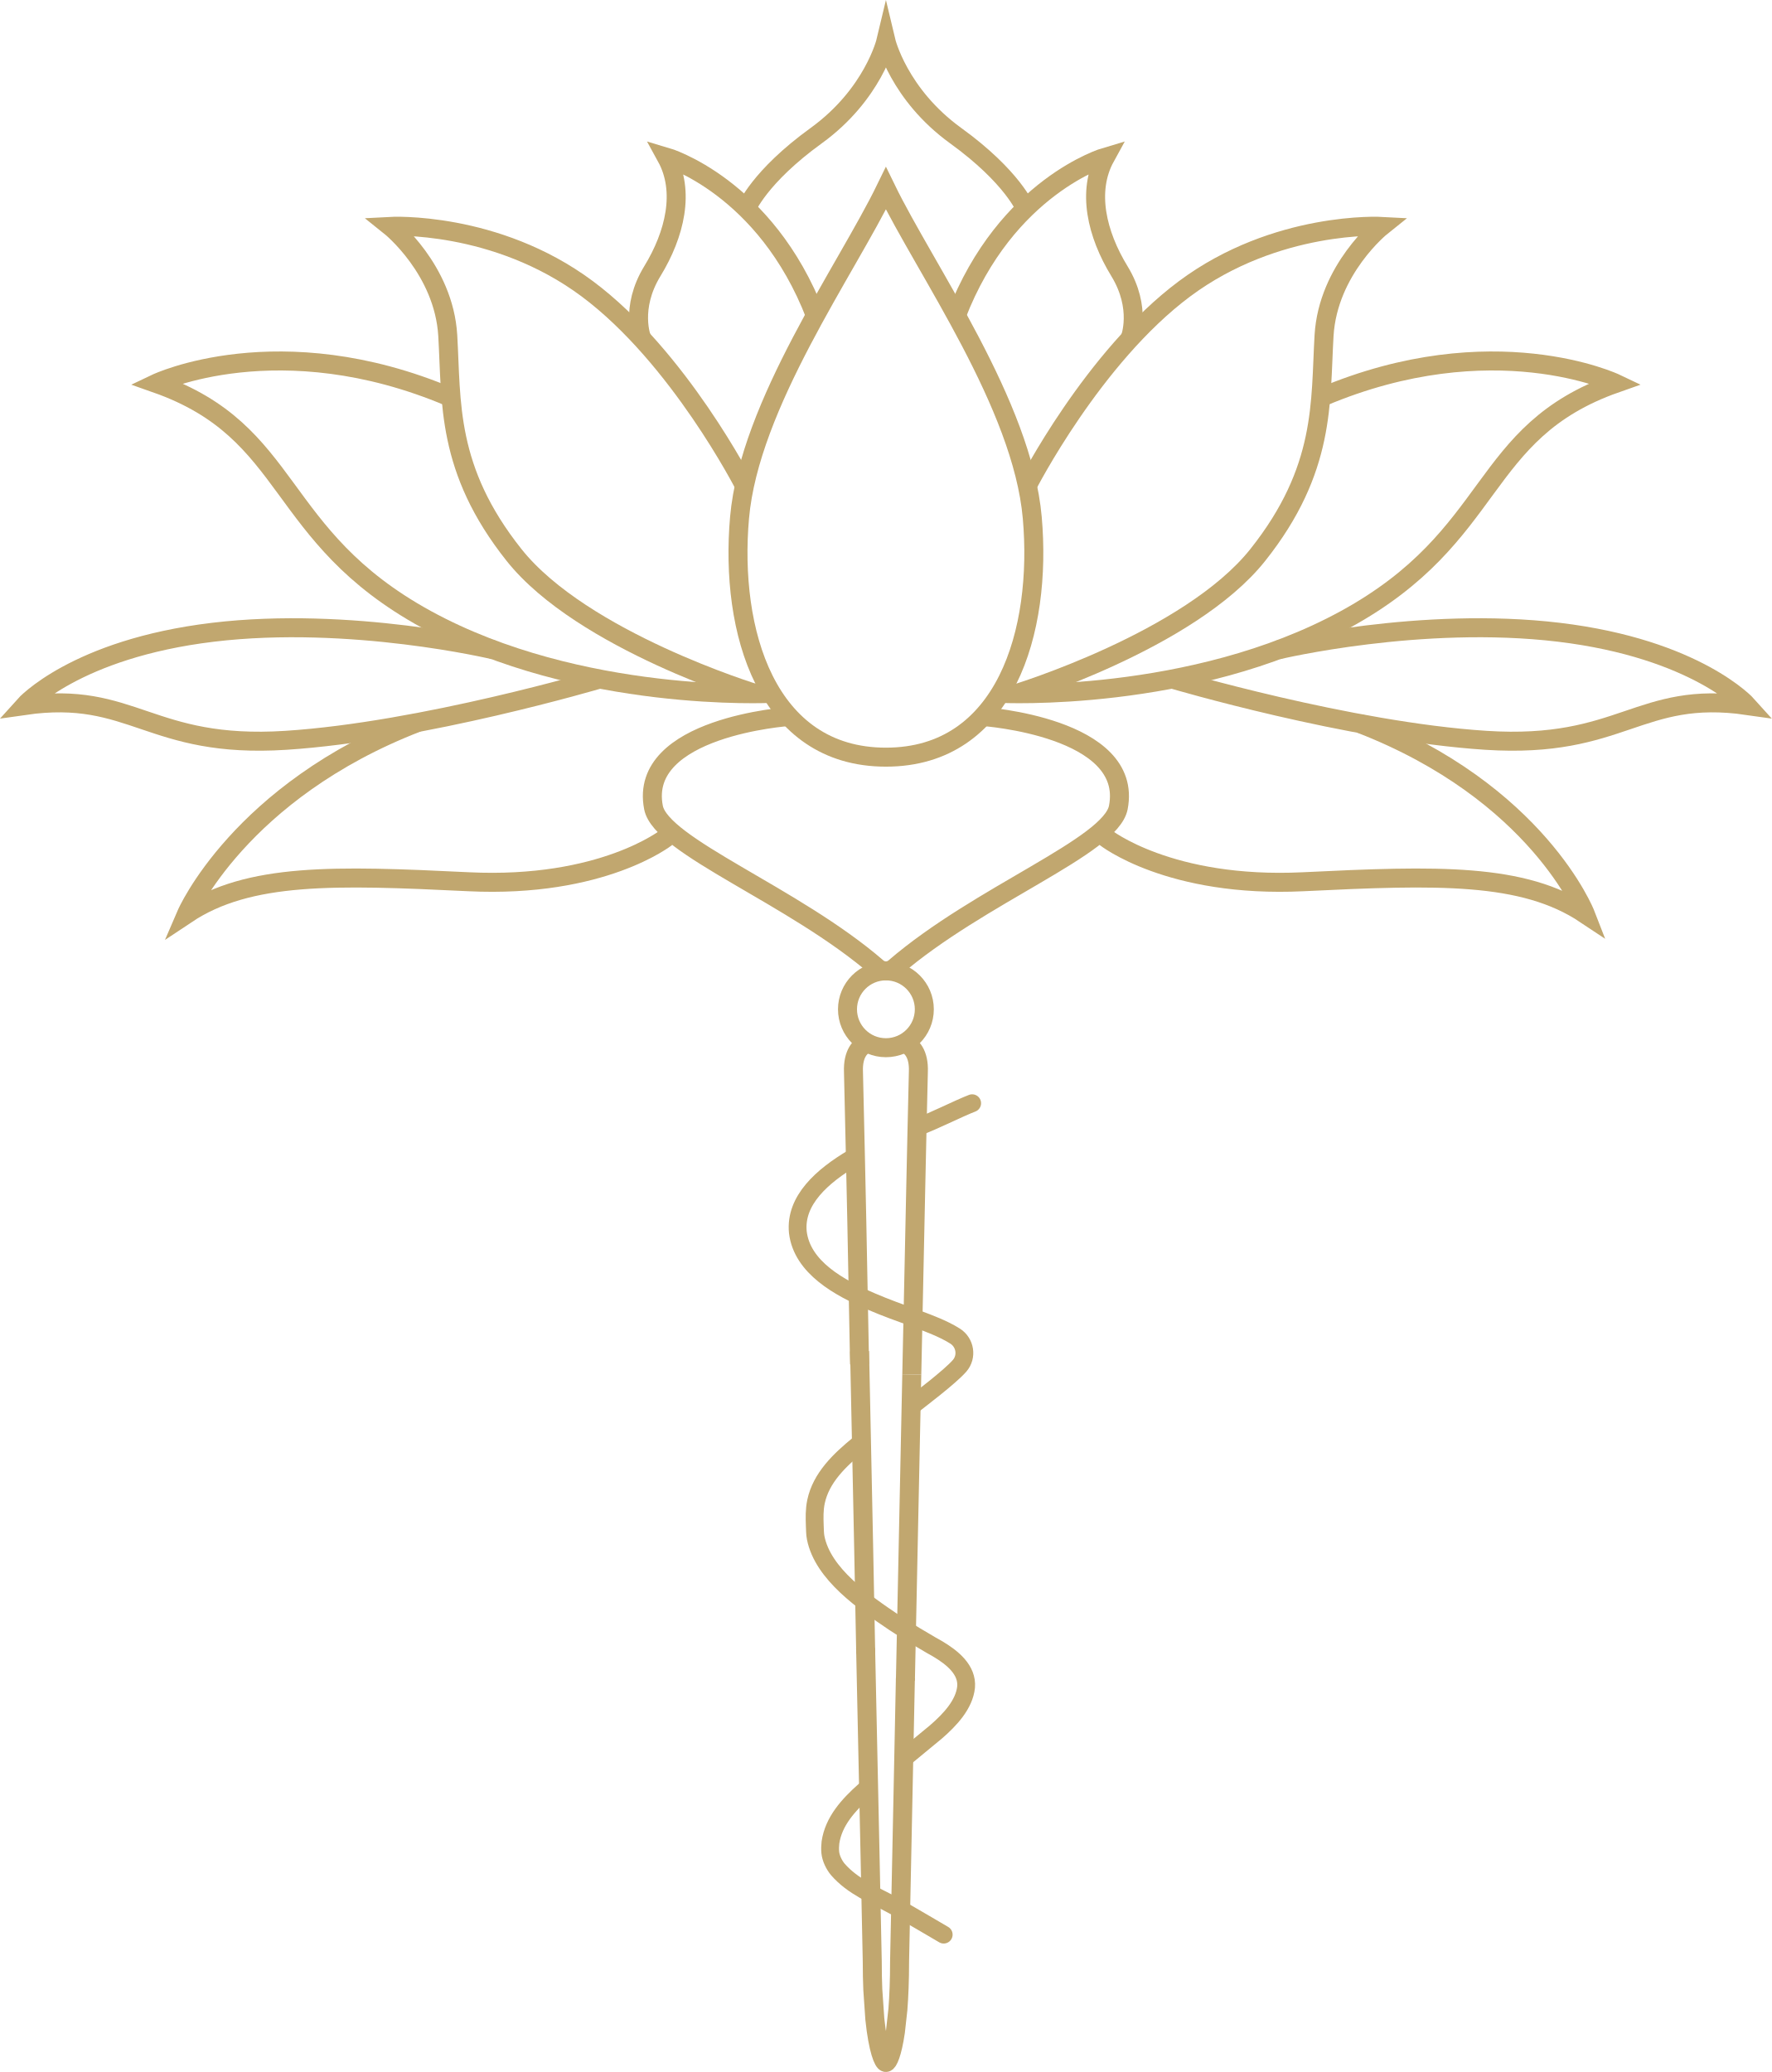
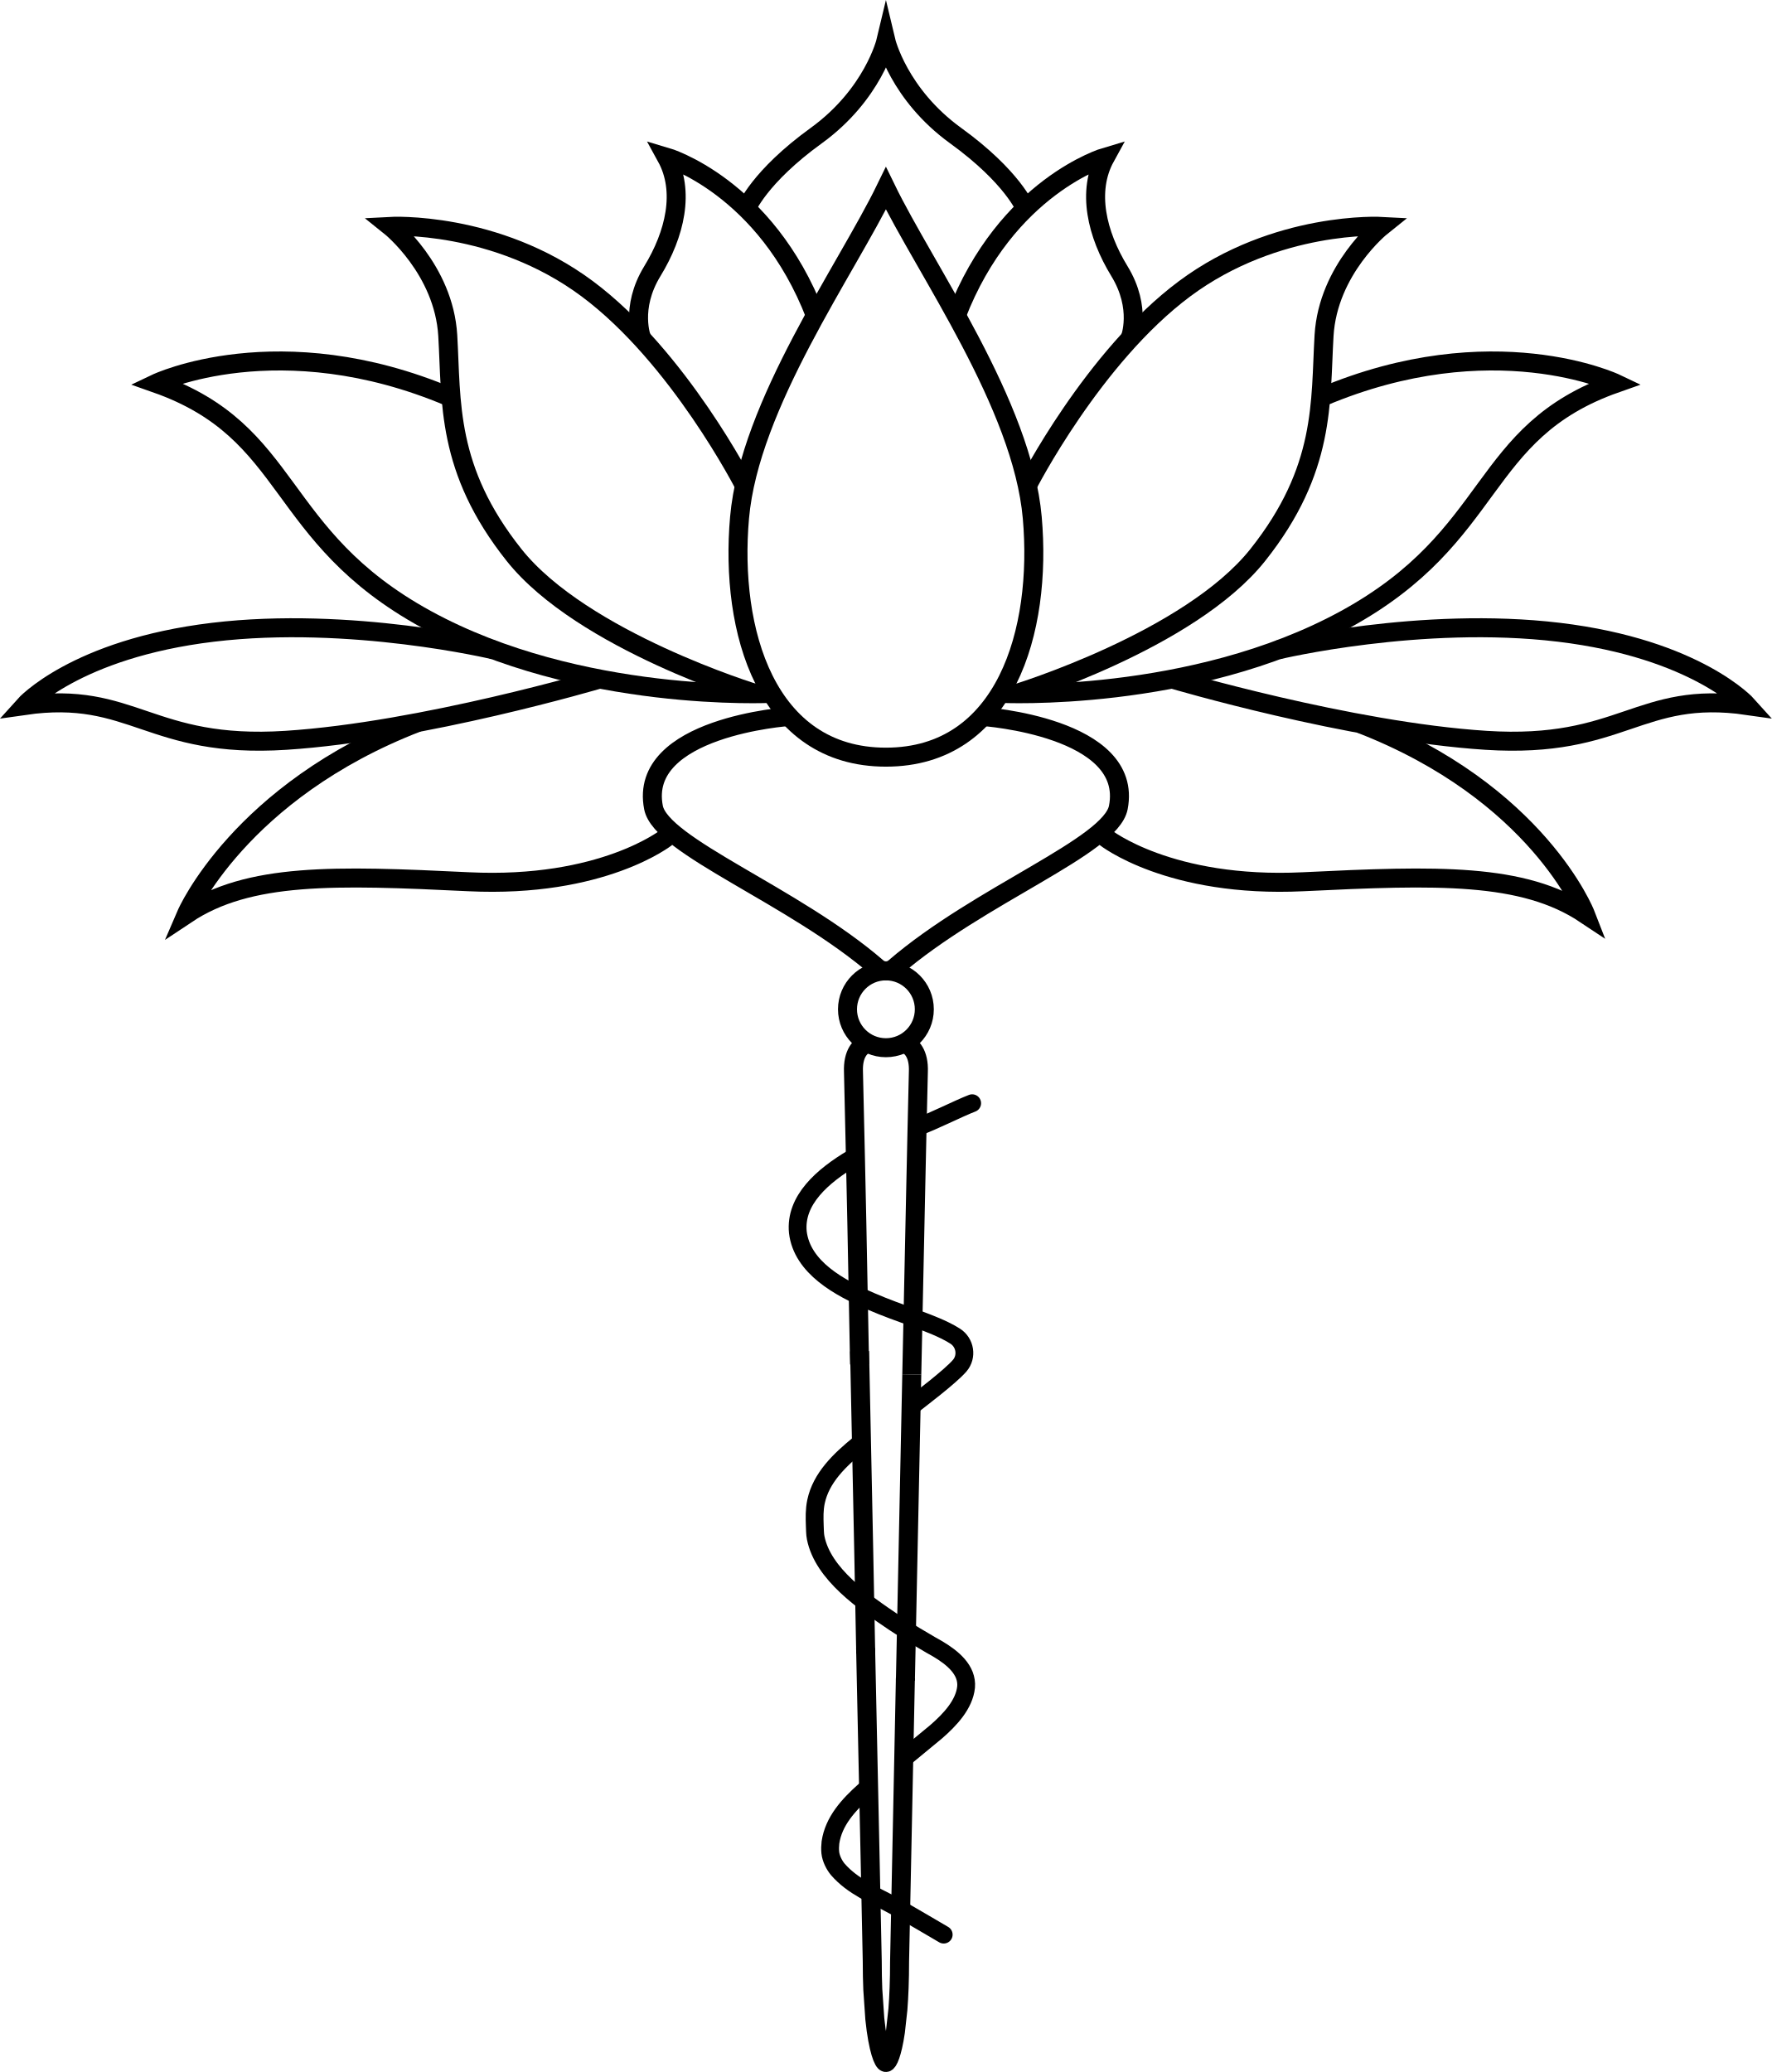
<svg xmlns="http://www.w3.org/2000/svg" aria-hidden="true" data-bbox="10.3 17.29 725.62 851.36" data-type="ugc" viewBox="0 0 746.22 872.66">
-   <g fill="none" stroke="#c1a76f" stroke-miterlimit="10">
+   <g fill="none" stroke="#000000" stroke-miterlimit="10">
    <path stroke-width="8" d="M389.29 425.08c0 8.936-7.244 16.18-16.18 16.18s-16.18-7.244-16.18-16.18 7.244-16.18 16.18-16.18 16.18 7.244 16.18 16.18zM381.32 706.68c-.3 14.59-1.08 52.92-1.33 64.98-.17 8.22-.32 15.74-.46 22.39l-.66 31.97c0 8.05-.28 14.75-.71 20.28l-1.05 9.45c-1.35 9.27-3.16 12.9-4 12.9-.98 0-3.3-5.03-4.67-18.36l-.85-12.37c-.15-3.59-.23-7.55-.23-11.9 0 0-.16-7.76-.44-21.05-.11-5.82-.26-12.72-.42-20.49-.36-17.51-1.44-66.1-1.94-90.35" />
    <path stroke-width="8" d="M364.61 696.36c-.28-13.2-.56-29.95-.85-43.64-.22-10.78-.45-21.61-.67-32.36-.37-17.51-.73-34.79-1.07-51.25M381.32 707.79c.46-22.25.96-46.02 1.45-69.77.24-11.36.48-22.72.71-33.91.18-8.53.36-16.97.53-25.23" />
    <path stroke-width="8" d="M362.02 574.59c-.17-8-1-52.28-1.15-59.49-.22-10.27-.42-19.64-.6-27.85-.45-20.69-.75-34.03-.82-35.8-.31-7.72 2.89-11.06 5.98-12.13M384.01 578.88c.38-17.7 1.38-65.28 1.68-79.2.2-9.17.37-17.33.53-24.21.3-13.89.5-22.6.56-24.01.31-7.72-2.89-11.05-5.98-12.14h-.01M373.11 318.89c-50.43 0-65.84-53.24-61.64-100.87 4.2-47.63 44.83-104.13 61.64-138.69 16.81 34.56 57.44 91.06 61.64 138.69 4.2 47.63-11.21 100.87-61.64 100.87ZM280.68 352.7s-26.92 21.4-83.34 18.66c-56.41-2.74-92.56-3.83-118.85 13.69 0 0 22.28-51.74 97.32-80.74" />
    <path stroke-width="8" d="M324.97 292.02s-80.84 4.17-145.38-31.15c-64.54-35.33-55.5-78.87-113.83-99.41 0 0 51.76-24.65 123.64 5.75" />
    <path stroke-width="8" d="M318.38 292.17s-73.12-22.27-101.87-58.41c-28.75-36.15-26.29-64.49-27.93-92.42s-24.24-46.01-24.24-46.01 44.36-2.46 82.98 26.29c38.61 28.75 66.22 82.91 66.22 82.91" />
    <path stroke-width="8" d="M270.28 142.63s-5.08-12.8 4.46-28.41 13.83-33.68 5.93-48.06c0 0 41.77 12.26 62.74 66.72" />
    <path stroke-width="8" d="M431.86 87.85s-5.34-13.33-29.37-30.72-29.37-39.84-29.37-39.84-5.34 22.45-29.37 39.84c-24.03 17.39-29.37 30.72-29.37 30.72M252.57 285.98S177.9 308.1 120.39 311.8c-57.51 3.7-64.3-21.26-110.09-14.67 0 0 21.33-23.86 79.36-30.84 58.03-6.97 118.42 7.46 118.42 7.46M413.91 301.78s63.73 4.36 57.08 38.33c-3.22 16.42-58.36 36.57-94.22 67.44a5.588 5.588 0 0 1-7.31-.01c-35.29-30.53-91.01-51.02-94.23-67.43-6.65-33.97 57.08-38.33 57.08-38.33M465.54 352.7s26.92 21.4 83.34 18.66c56.41-2.74 92.56-3.83 118.85 13.69 0 0-19.92-51.3-94.95-80.3M421.25 292.02s80.84 4.17 145.38-31.15c64.54-35.33 55.5-78.87 113.83-99.41 0 0-51.76-24.65-123.64 5.75" />
    <path stroke-width="8" d="M427.84 292.17s73.12-22.27 101.87-58.41c28.75-36.15 26.29-64.49 27.93-92.42 1.64-27.93 24.24-46.01 24.24-46.01s-44.36-2.46-82.98 26.29c-38.61 28.75-66.22 82.91-66.22 82.91" />
    <path stroke-width="8" d="M475.93 142.63s5.08-12.8-4.46-28.41-13.83-33.68-5.93-48.06c0 0-41.77 12.26-62.74 66.72M493.65 285.98s74.67 22.12 132.18 25.82c57.51 3.7 64.3-21.26 110.09-14.67 0 0-21.33-23.86-79.36-30.84-58.03-6.97-118.42 7.46-118.42 7.46" />
    <path stroke-width="7.5" d="M383.72 592.36c3.5-2.77 16.45-12.51 20.46-17.17 3.29-3.83 2.36-9.71-1.89-12.44-1.34-.86-2.84-1.68-4.4-2.44-4.75-2.33-10.12-4.21-13.73-5.55-2.74-.98-5.5-1.99-8.26-3.03-2.96-1.12-5.93-2.28-8.86-3.55-13.5-5.8-29.24-14.33-31.02-29.22-1.33-13.49 10.39-23.67 23.06-31.22M379.68 741.4c.11-.1 14.43-11.9 14.54-12 5.89-5.11 11.91-11.51 12.66-18.87.6-7.2-5.67-12.37-12.16-16.19-.92-.54-1.85-1.06-2.76-1.56-4.32-2.5-8.63-5.09-12.89-7.81-.79-.5-1.58-1.01-2.37-1.53-12.96-8.76-30.11-20.47-33.16-35.75-.34-1.63-.3-3.59-.39-5.26-.1-3.19-.21-6.49.52-9.98 2.13-10.07 9.92-17.51 18.01-24.12" />
    <path stroke-linecap="round" stroke-width="7.5" d="M386.8 474.5c5.75-1.99 16.99-7.7 22.64-9.86M397.45 814.8s-17.72-10.42-20.62-11.96c-.16-.08-.31-.17-.47-.25-8.39-4.6-17.12-7.93-23.49-15.25-1.52-1.81-2.92-4.57-3.19-7.14-.13-1.44-.09-2.79.07-4.2 1.32-8.95 7.53-15.77 14.45-21.93" />
  </g>
</svg>
